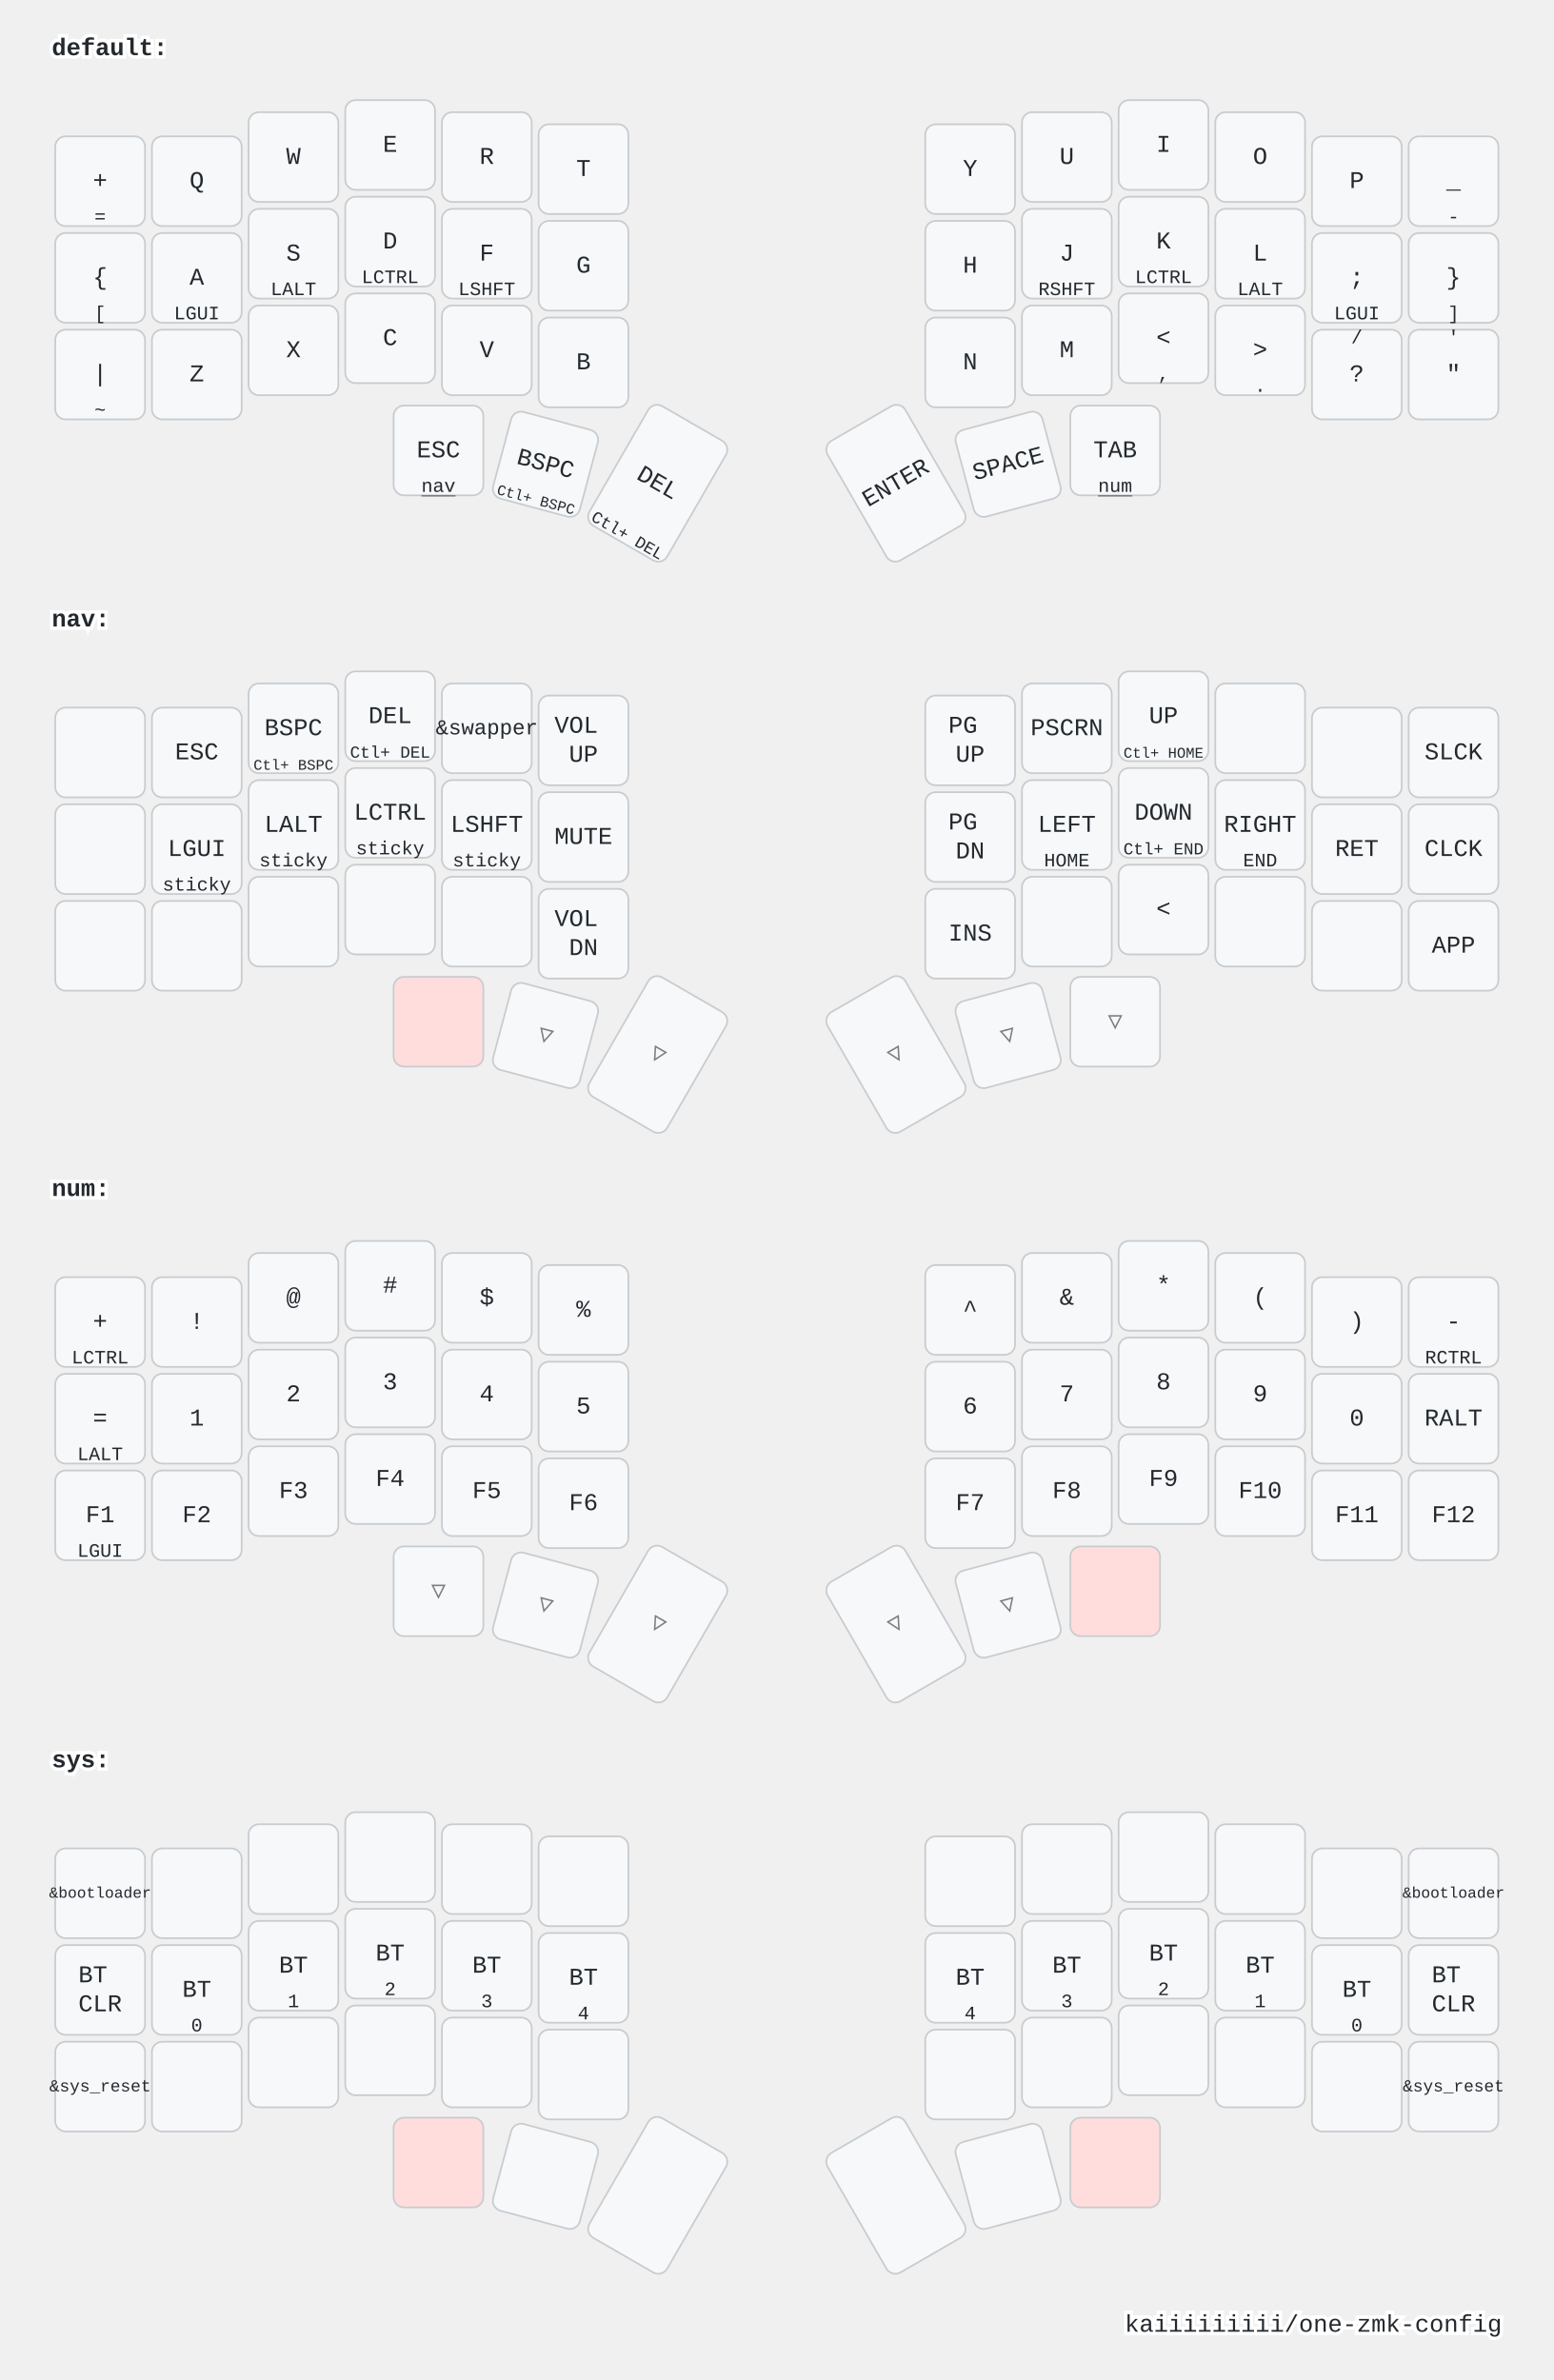
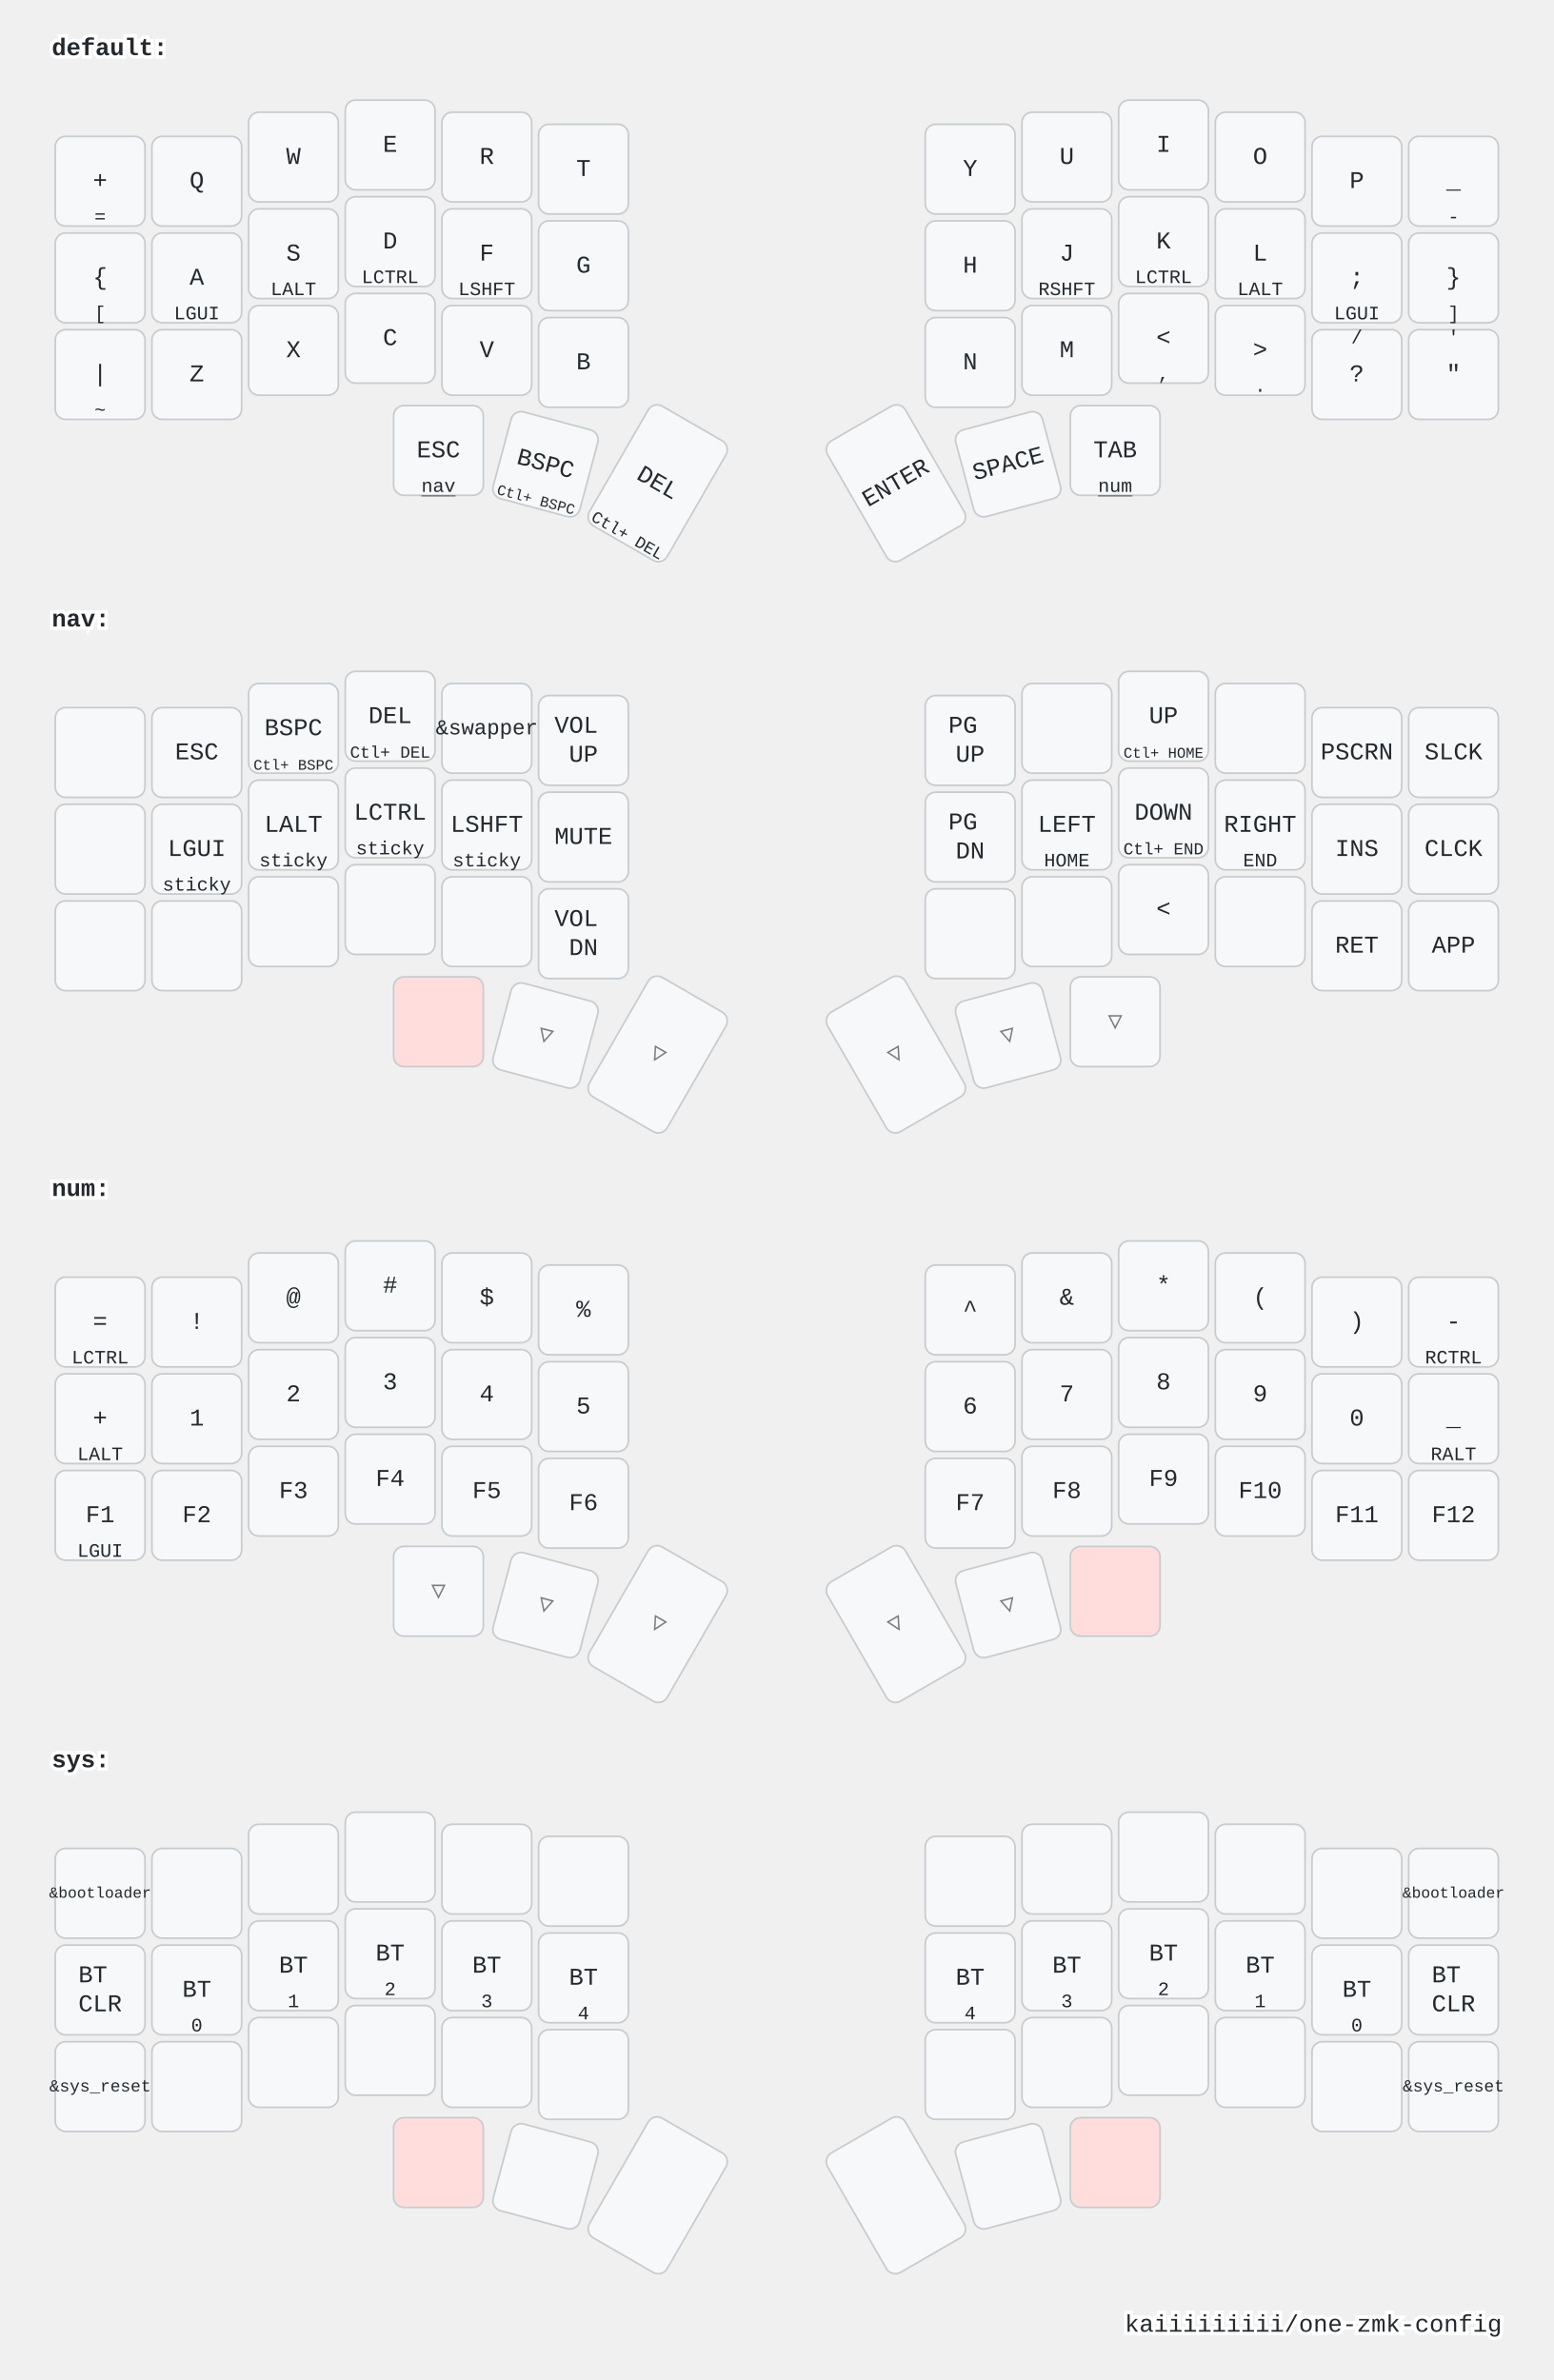
<svg xmlns="http://www.w3.org/2000/svg" width="900" height="1379" viewBox="0 0 900 1379" class="keymap">
  <style>/* inherit to force styles through use tags */
svg path {
    fill: inherit;
}

/* font and background color specifications */
svg.keymap {
    font-family: SFMono-Regular,Consolas,Liberation Mono,Menlo,monospace;
    font-size: 14px;
    font-kerning: normal;
    text-rendering: optimizeLegibility;
    fill: #24292e;
}

/* default key styling */
rect.key {
    fill: #f6f8fa;
}

rect.key, rect.combo {
    stroke: #c9cccf;
    stroke-width: 1;
}

/* default key side styling, only used is draw_key_sides is set */
rect.side {
    filter: brightness(90%);
}

/* color accent for combo boxes */
rect.combo, rect.combo-separate {
    fill: #cdf;
}

/* color accent for held keys */
rect.held, rect.combo.held {
    fill: #fdd;
}

/* color accent for ghost (optional) keys */
rect.ghost, rect.combo.ghost {
    stroke-dasharray: 4, 4;
    stroke-width: 2;
}

text {
    text-anchor: middle;
    dominant-baseline: middle;
}

/* styling for layer labels */
text.label {
    font-weight: bold;
    text-anchor: start;
    stroke: white;
    stroke-width: 4;
    paint-order: stroke;
}

/* styling for optional footer */
text.footer {
    text-anchor: end;
    dominant-baseline: auto;
    stroke: white;
    stroke-width: 4;
    paint-order: stroke;
}

/* styling for combo tap, and key hold/shifted label text */
text.combo, text.hold, text.shifted {
    font-size: 11px;
}

text.hold {
    text-anchor: middle;
    dominant-baseline: auto;
}

text.shifted {
    text-anchor: middle;
    dominant-baseline: hanging;
}

text.layer-activator {
    text-decoration: underline;
}

/* styling for hold/shifted label text in combo box */
text.combo.hold, text.combo.shifted {
    font-size: 8px;
}

/* lighter symbol for transparent keys */
text.trans {
    fill: #7b7e81;
}

/* styling for combo dendrons */
path.combo {
    stroke-width: 1;
    stroke: gray;
    fill: none;
}

/* Start Tabler Icons Cleanup */
/* cannot use height/width with glyphs */
.icon-tabler &gt; path {
    fill: inherit;
    stroke: inherit;
    stroke-width: 2;
}
/* hide tabler's default box */
.icon-tabler &gt; path[stroke="none"][fill="none"] {
    visibility: hidden;
}
/* End Tabler Icons Cleanup */

@media (prefers-color-scheme: dark) {
svg.keymap { fill: #d1d6db; }
rect.key { fill: #3f4750; }
rect.key, rect.combo { stroke: #60666c; }
rect.combo, rect.combo-separate { fill: #1f3d7a; }
rect.held, rect.combo.held { fill: #854747; }
text.label, text.footer { stroke: black; }
text.trans { fill: #7e8184; }
path.combo { stroke: #7f7f7f; }

}</style>
  <g transform="translate(30, 0)" class="layer-default">
    <text x="0" y="28" class="label" id="default">default:</text>
    <g transform="translate(0, 56)">
      <g transform="translate(28, 49)" class="key keypos-0">
        <rect rx="6" ry="6" x="-26" y="-26" width="52" height="52" class="key" />
        <text x="0" y="0" class="key tap">+</text>
        <text x="0" y="24" class="key hold">=</text>
      </g>
      <g transform="translate(84, 49)" class="key keypos-1">
        <rect rx="6" ry="6" x="-26" y="-26" width="52" height="52" class="key" />
        <text x="0" y="0" class="key tap">Q</text>
      </g>
      <g transform="translate(140, 35)" class="key keypos-2">
        <rect rx="6" ry="6" x="-26" y="-26" width="52" height="52" class="key" />
        <text x="0" y="0" class="key tap">W</text>
      </g>
      <g transform="translate(196, 28)" class="key keypos-3">
        <rect rx="6" ry="6" x="-26" y="-26" width="52" height="52" class="key" />
        <text x="0" y="0" class="key tap">E</text>
      </g>
      <g transform="translate(252, 35)" class="key keypos-4">
        <rect rx="6" ry="6" x="-26" y="-26" width="52" height="52" class="key" />
        <text x="0" y="0" class="key tap">R</text>
      </g>
      <g transform="translate(308, 42)" class="key keypos-5">
        <rect rx="6" ry="6" x="-26" y="-26" width="52" height="52" class="key" />
        <text x="0" y="0" class="key tap">T</text>
      </g>
      <g transform="translate(532, 42)" class="key keypos-6">
        <rect rx="6" ry="6" x="-26" y="-26" width="52" height="52" class="key" />
        <text x="0" y="0" class="key tap">Y</text>
      </g>
      <g transform="translate(588, 35)" class="key keypos-7">
        <rect rx="6" ry="6" x="-26" y="-26" width="52" height="52" class="key" />
        <text x="0" y="0" class="key tap">U</text>
      </g>
      <g transform="translate(644, 28)" class="key keypos-8">
        <rect rx="6" ry="6" x="-26" y="-26" width="52" height="52" class="key" />
        <text x="0" y="0" class="key tap">I</text>
      </g>
      <g transform="translate(700, 35)" class="key keypos-9">
        <rect rx="6" ry="6" x="-26" y="-26" width="52" height="52" class="key" />
        <text x="0" y="0" class="key tap">O</text>
      </g>
      <g transform="translate(756, 49)" class="key keypos-10">
        <rect rx="6" ry="6" x="-26" y="-26" width="52" height="52" class="key" />
        <text x="0" y="0" class="key tap">P</text>
      </g>
      <g transform="translate(812, 49)" class="key keypos-11">
        <rect rx="6" ry="6" x="-26" y="-26" width="52" height="52" class="key" />
        <text x="0" y="0" class="key tap">_</text>
        <text x="0" y="24" class="key hold">-</text>
      </g>
      <g transform="translate(28, 105)" class="key keypos-12">
        <rect rx="6" ry="6" x="-26" y="-26" width="52" height="52" class="key" />
        <text x="0" y="0" class="key tap">{</text>
        <text x="0" y="24" class="key hold">[</text>
      </g>
      <g transform="translate(84, 105)" class="key keypos-13">
        <rect rx="6" ry="6" x="-26" y="-26" width="52" height="52" class="key" />
        <text x="0" y="0" class="key tap">A</text>
        <text x="0" y="24" class="key hold">LGUI</text>
      </g>
      <g transform="translate(140, 91)" class="key keypos-14">
        <rect rx="6" ry="6" x="-26" y="-26" width="52" height="52" class="key" />
        <text x="0" y="0" class="key tap">S</text>
        <text x="0" y="24" class="key hold">LALT</text>
      </g>
      <g transform="translate(196, 84)" class="key keypos-15">
        <rect rx="6" ry="6" x="-26" y="-26" width="52" height="52" class="key" />
        <text x="0" y="0" class="key tap">D</text>
        <text x="0" y="24" class="key hold">LCTRL</text>
      </g>
      <g transform="translate(252, 91)" class="key keypos-16">
        <rect rx="6" ry="6" x="-26" y="-26" width="52" height="52" class="key" />
        <text x="0" y="0" class="key tap">F</text>
        <text x="0" y="24" class="key hold">LSHFT</text>
      </g>
      <g transform="translate(308, 98)" class="key keypos-17">
        <rect rx="6" ry="6" x="-26" y="-26" width="52" height="52" class="key" />
        <text x="0" y="0" class="key tap">G</text>
      </g>
      <g transform="translate(532, 98)" class="key keypos-18">
        <rect rx="6" ry="6" x="-26" y="-26" width="52" height="52" class="key" />
        <text x="0" y="0" class="key tap">H</text>
      </g>
      <g transform="translate(588, 91)" class="key keypos-19">
        <rect rx="6" ry="6" x="-26" y="-26" width="52" height="52" class="key" />
        <text x="0" y="0" class="key tap">J</text>
        <text x="0" y="24" class="key hold">RSHFT</text>
      </g>
      <g transform="translate(644, 84)" class="key keypos-20">
        <rect rx="6" ry="6" x="-26" y="-26" width="52" height="52" class="key" />
        <text x="0" y="0" class="key tap">K</text>
        <text x="0" y="24" class="key hold">LCTRL</text>
      </g>
      <g transform="translate(700, 91)" class="key keypos-21">
        <rect rx="6" ry="6" x="-26" y="-26" width="52" height="52" class="key" />
        <text x="0" y="0" class="key tap">L</text>
        <text x="0" y="24" class="key hold">LALT</text>
      </g>
      <g transform="translate(756, 105)" class="key keypos-22">
        <rect rx="6" ry="6" x="-26" y="-26" width="52" height="52" class="key" />
        <text x="0" y="0" class="key tap">;</text>
        <text x="0" y="24" class="key hold">LGUI</text>
      </g>
      <g transform="translate(812, 105)" class="key keypos-23">
        <rect rx="6" ry="6" x="-26" y="-26" width="52" height="52" class="key" />
        <text x="0" y="0" class="key tap">}</text>
        <text x="0" y="24" class="key hold">]</text>
      </g>
      <g transform="translate(28, 161)" class="key keypos-24">
        <rect rx="6" ry="6" x="-26" y="-26" width="52" height="52" class="key" />
        <text x="0" y="0" class="key tap">|</text>
        <text x="0" y="24" class="key hold">~</text>
      </g>
      <g transform="translate(84, 161)" class="key keypos-25">
        <rect rx="6" ry="6" x="-26" y="-26" width="52" height="52" class="key" />
        <text x="0" y="0" class="key tap">Z</text>
      </g>
      <g transform="translate(140, 147)" class="key keypos-26">
        <rect rx="6" ry="6" x="-26" y="-26" width="52" height="52" class="key" />
        <text x="0" y="0" class="key tap">X</text>
      </g>
      <g transform="translate(196, 140)" class="key keypos-27">
        <rect rx="6" ry="6" x="-26" y="-26" width="52" height="52" class="key" />
        <text x="0" y="0" class="key tap">C</text>
      </g>
      <g transform="translate(252, 147)" class="key keypos-28">
        <rect rx="6" ry="6" x="-26" y="-26" width="52" height="52" class="key" />
        <text x="0" y="0" class="key tap">V</text>
      </g>
      <g transform="translate(308, 154)" class="key keypos-29">
        <rect rx="6" ry="6" x="-26" y="-26" width="52" height="52" class="key" />
        <text x="0" y="0" class="key tap">B</text>
      </g>
      <g transform="translate(532, 154)" class="key keypos-30">
        <rect rx="6" ry="6" x="-26" y="-26" width="52" height="52" class="key" />
        <text x="0" y="0" class="key tap">N</text>
      </g>
      <g transform="translate(588, 147)" class="key keypos-31">
        <rect rx="6" ry="6" x="-26" y="-26" width="52" height="52" class="key" />
        <text x="0" y="0" class="key tap">M</text>
      </g>
      <g transform="translate(644, 140)" class="key keypos-32">
        <rect rx="6" ry="6" x="-26" y="-26" width="52" height="52" class="key" />
        <text x="0" y="0" class="key tap">&lt;</text>
        <text x="0" y="24" class="key hold">,</text>
      </g>
      <g transform="translate(700, 147)" class="key keypos-33">
        <rect rx="6" ry="6" x="-26" y="-26" width="52" height="52" class="key" />
        <text x="0" y="0" class="key tap">&gt;</text>
        <text x="0" y="24" class="key hold">.</text>
      </g>
      <g transform="translate(756, 161)" class="key keypos-34">
        <rect rx="6" ry="6" x="-26" y="-26" width="52" height="52" class="key" />
        <text x="0" y="0" class="key tap">?</text>
        <text x="0" y="-24" class="key shifted">/</text>
      </g>
      <g transform="translate(812, 161)" class="key keypos-35">
        <rect rx="6" ry="6" x="-26" y="-26" width="52" height="52" class="key" />
        <text x="0" y="0" class="key tap">"</text>
        <text x="0" y="-24" class="key shifted">'</text>
      </g>
      <g transform="translate(224, 205)" class="key keypos-36">
        <rect rx="6" ry="6" x="-26" y="-26" width="52" height="52" class="key" />
        <text x="0" y="0" class="key tap">ESC</text>
        <a href="#nav">
          <text x="0" y="24" class="key hold layer-activator">nav</text>
        </a>
      </g>
      <g transform="translate(286, 213) rotate(15.0)" class="key keypos-37">
        <rect rx="6" ry="6" x="-26" y="-26" width="52" height="52" class="key" />
        <text x="0" y="0" class="key tap">BSPC</text>
        <text x="0" y="24" class="key hold">
          <tspan style="font-size: 78%">Ctl+ BSPC</tspan>
        </text>
      </g>
      <g transform="translate(351, 224) rotate(30.0)" class="key keypos-38">
        <rect rx="6" ry="6" x="-26" y="-40" width="52" height="80" class="key" />
        <text x="0" y="0" class="key tap">DEL</text>
        <text x="0" y="38" class="key hold">
          <tspan style="font-size: 88%">Ctl+ DEL</tspan>
        </text>
      </g>
      <g transform="translate(489, 224) rotate(-30.0)" class="key keypos-39">
        <rect rx="6" ry="6" x="-26" y="-40" width="52" height="80" class="key" />
        <text x="0" y="0" class="key tap">ENTER</text>
      </g>
      <g transform="translate(554, 213) rotate(-15.0)" class="key keypos-40">
        <rect rx="6" ry="6" x="-26" y="-26" width="52" height="52" class="key" />
        <text x="0" y="0" class="key tap">SPACE</text>
      </g>
      <g transform="translate(616, 205)" class="key keypos-41">
        <rect rx="6" ry="6" x="-26" y="-26" width="52" height="52" class="key" />
        <text x="0" y="0" class="key tap">TAB</text>
        <a href="#num">
          <text x="0" y="24" class="key hold layer-activator">num</text>
        </a>
      </g>
    </g>
  </g>
  <g transform="translate(30, 331)" class="layer-nav">
    <text x="0" y="28" class="label" id="nav">nav:</text>
    <g transform="translate(0, 56)">
      <g transform="translate(28, 49)" class="key keypos-0">
        <rect rx="6" ry="6" x="-26" y="-26" width="52" height="52" class="key" />
      </g>
      <g transform="translate(84, 49)" class="key keypos-1">
        <rect rx="6" ry="6" x="-26" y="-26" width="52" height="52" class="key" />
        <text x="0" y="0" class="key tap">ESC</text>
      </g>
      <g transform="translate(140, 35)" class="key keypos-2">
        <rect rx="6" ry="6" x="-26" y="-26" width="52" height="52" class="key" />
        <text x="0" y="0" class="key tap">BSPC</text>
        <text x="0" y="24" class="key hold">
          <tspan style="font-size: 78%">Ctl+ BSPC</tspan>
        </text>
      </g>
      <g transform="translate(196, 28)" class="key keypos-3">
        <rect rx="6" ry="6" x="-26" y="-26" width="52" height="52" class="key" />
        <text x="0" y="0" class="key tap">DEL</text>
        <text x="0" y="24" class="key hold">
          <tspan style="font-size: 88%">Ctl+ DEL</tspan>
        </text>
      </g>
      <g transform="translate(252, 35)" class="key keypos-4">
        <rect rx="6" ry="6" x="-26" y="-26" width="52" height="52" class="key" />
        <text x="0" y="0" class="key tap">
          <tspan style="font-size: 88%">&amp;swapper</tspan>
        </text>
      </g>
      <g transform="translate(308, 42)" class="key keypos-5">
        <rect rx="6" ry="6" x="-26" y="-26" width="52" height="52" class="key" />
        <text x="0" y="0" class="key tap">
          <tspan x="0" dy="-0.6em">VOL</tspan>
          <tspan x="0" dy="1.2em">UP</tspan>
        </text>
      </g>
      <g transform="translate(532, 42)" class="key keypos-6">
        <rect rx="6" ry="6" x="-26" y="-26" width="52" height="52" class="key" />
        <text x="0" y="0" class="key tap">
          <tspan x="0" dy="-0.6em">PG</tspan>
          <tspan x="0" dy="1.2em">UP</tspan>
        </text>
      </g>
      <g transform="translate(588, 35)" class="key keypos-7">
        <rect rx="6" ry="6" x="-26" y="-26" width="52" height="52" class="key" />
-         <text x="0" y="0" class="key tap">PSCRN</text>
      </g>
      <g transform="translate(644, 28)" class="key keypos-8">
        <rect rx="6" ry="6" x="-26" y="-26" width="52" height="52" class="key" />
        <text x="0" y="0" class="key tap">UP</text>
        <text x="0" y="24" class="key hold">
          <tspan style="font-size: 78%">Ctl+ HOME</tspan>
        </text>
      </g>
      <g transform="translate(700, 35)" class="key keypos-9">
        <rect rx="6" ry="6" x="-26" y="-26" width="52" height="52" class="key" />
      </g>
      <g transform="translate(756, 49)" class="key keypos-10">
        <rect rx="6" ry="6" x="-26" y="-26" width="52" height="52" class="key" />
+         <text x="0" y="0" class="key tap">PSCRN</text>
      </g>
      <g transform="translate(812, 49)" class="key keypos-11">
        <rect rx="6" ry="6" x="-26" y="-26" width="52" height="52" class="key" />
        <text x="0" y="0" class="key tap">SLCK</text>
      </g>
      <g transform="translate(28, 105)" class="key keypos-12">
        <rect rx="6" ry="6" x="-26" y="-26" width="52" height="52" class="key" />
      </g>
      <g transform="translate(84, 105)" class="key keypos-13">
        <rect rx="6" ry="6" x="-26" y="-26" width="52" height="52" class="key" />
        <text x="0" y="0" class="key tap">LGUI</text>
        <text x="0" y="24" class="key hold">sticky</text>
      </g>
      <g transform="translate(140, 91)" class="key keypos-14">
        <rect rx="6" ry="6" x="-26" y="-26" width="52" height="52" class="key" />
        <text x="0" y="0" class="key tap">LALT</text>
        <text x="0" y="24" class="key hold">sticky</text>
      </g>
      <g transform="translate(196, 84)" class="key keypos-15">
        <rect rx="6" ry="6" x="-26" y="-26" width="52" height="52" class="key" />
        <text x="0" y="0" class="key tap">LCTRL</text>
        <text x="0" y="24" class="key hold">sticky</text>
      </g>
      <g transform="translate(252, 91)" class="key keypos-16">
        <rect rx="6" ry="6" x="-26" y="-26" width="52" height="52" class="key" />
        <text x="0" y="0" class="key tap">LSHFT</text>
        <text x="0" y="24" class="key hold">sticky</text>
      </g>
      <g transform="translate(308, 98)" class="key keypos-17">
        <rect rx="6" ry="6" x="-26" y="-26" width="52" height="52" class="key" />
        <text x="0" y="0" class="key tap">MUTE</text>
      </g>
      <g transform="translate(532, 98)" class="key keypos-18">
        <rect rx="6" ry="6" x="-26" y="-26" width="52" height="52" class="key" />
        <text x="0" y="0" class="key tap">
          <tspan x="0" dy="-0.6em">PG</tspan>
          <tspan x="0" dy="1.2em">DN</tspan>
        </text>
      </g>
      <g transform="translate(588, 91)" class="key keypos-19">
        <rect rx="6" ry="6" x="-26" y="-26" width="52" height="52" class="key" />
        <text x="0" y="0" class="key tap">LEFT</text>
        <text x="0" y="24" class="key hold">HOME</text>
      </g>
      <g transform="translate(644, 84)" class="key keypos-20">
        <rect rx="6" ry="6" x="-26" y="-26" width="52" height="52" class="key" />
        <text x="0" y="0" class="key tap">DOWN</text>
        <text x="0" y="24" class="key hold">
          <tspan style="font-size: 88%">Ctl+ END</tspan>
        </text>
      </g>
      <g transform="translate(700, 91)" class="key keypos-21">
        <rect rx="6" ry="6" x="-26" y="-26" width="52" height="52" class="key" />
        <text x="0" y="0" class="key tap">RIGHT</text>
        <text x="0" y="24" class="key hold">END</text>
      </g>
      <g transform="translate(756, 105)" class="key keypos-22">
        <rect rx="6" ry="6" x="-26" y="-26" width="52" height="52" class="key" />
-         <text x="0" y="0" class="key tap">RET</text>
+         <text x="0" y="0" class="key tap">INS</text>
      </g>
      <g transform="translate(812, 105)" class="key keypos-23">
        <rect rx="6" ry="6" x="-26" y="-26" width="52" height="52" class="key" />
        <text x="0" y="0" class="key tap">CLCK</text>
      </g>
      <g transform="translate(28, 161)" class="key keypos-24">
        <rect rx="6" ry="6" x="-26" y="-26" width="52" height="52" class="key" />
      </g>
      <g transform="translate(84, 161)" class="key keypos-25">
        <rect rx="6" ry="6" x="-26" y="-26" width="52" height="52" class="key" />
      </g>
      <g transform="translate(140, 147)" class="key keypos-26">
        <rect rx="6" ry="6" x="-26" y="-26" width="52" height="52" class="key" />
      </g>
      <g transform="translate(196, 140)" class="key keypos-27">
        <rect rx="6" ry="6" x="-26" y="-26" width="52" height="52" class="key" />
      </g>
      <g transform="translate(252, 147)" class="key keypos-28">
        <rect rx="6" ry="6" x="-26" y="-26" width="52" height="52" class="key" />
      </g>
      <g transform="translate(308, 154)" class="key keypos-29">
        <rect rx="6" ry="6" x="-26" y="-26" width="52" height="52" class="key" />
        <text x="0" y="0" class="key tap">
          <tspan x="0" dy="-0.6em">VOL</tspan>
          <tspan x="0" dy="1.2em">DN</tspan>
        </text>
      </g>
      <g transform="translate(532, 154)" class="key keypos-30">
        <rect rx="6" ry="6" x="-26" y="-26" width="52" height="52" class="key" />
-         <text x="0" y="0" class="key tap">INS</text>
      </g>
      <g transform="translate(588, 147)" class="key keypos-31">
        <rect rx="6" ry="6" x="-26" y="-26" width="52" height="52" class="key" />
      </g>
      <g transform="translate(644, 140)" class="key keypos-32">
        <rect rx="6" ry="6" x="-26" y="-26" width="52" height="52" class="key" />
        <text x="0" y="0" class="key tap">&lt;</text>
      </g>
      <g transform="translate(700, 147)" class="key keypos-33">
        <rect rx="6" ry="6" x="-26" y="-26" width="52" height="52" class="key" />
      </g>
      <g transform="translate(756, 161)" class="key keypos-34">
        <rect rx="6" ry="6" x="-26" y="-26" width="52" height="52" class="key" />
+         <text x="0" y="0" class="key tap">RET</text>
      </g>
      <g transform="translate(812, 161)" class="key keypos-35">
        <rect rx="6" ry="6" x="-26" y="-26" width="52" height="52" class="key" />
        <text x="0" y="0" class="key tap">APP</text>
      </g>
      <g transform="translate(224, 205)" class="key held keypos-36">
        <rect rx="6" ry="6" x="-26" y="-26" width="52" height="52" class="key held" />
      </g>
      <g transform="translate(286, 213) rotate(15.0)" class="key trans keypos-37">
        <rect rx="6" ry="6" x="-26" y="-26" width="52" height="52" class="key trans" />
        <text x="0" y="0" class="key trans tap">▽</text>
      </g>
      <g transform="translate(351, 224) rotate(30.0)" class="key trans keypos-38">
        <rect rx="6" ry="6" x="-26" y="-40" width="52" height="80" class="key trans" />
        <text x="0" y="0" class="key trans tap">▽</text>
      </g>
      <g transform="translate(489, 224) rotate(-30.0)" class="key trans keypos-39">
        <rect rx="6" ry="6" x="-26" y="-40" width="52" height="80" class="key trans" />
        <text x="0" y="0" class="key trans tap">▽</text>
      </g>
      <g transform="translate(554, 213) rotate(-15.0)" class="key trans keypos-40">
        <rect rx="6" ry="6" x="-26" y="-26" width="52" height="52" class="key trans" />
        <text x="0" y="0" class="key trans tap">▽</text>
      </g>
      <g transform="translate(616, 205)" class="key trans keypos-41">
        <rect rx="6" ry="6" x="-26" y="-26" width="52" height="52" class="key trans" />
        <text x="0" y="0" class="key trans tap">▽</text>
      </g>
    </g>
  </g>
  <g transform="translate(30, 661)" class="layer-num">
    <text x="0" y="28" class="label" id="num">num:</text>
    <g transform="translate(0, 56)">
      <g transform="translate(28, 49)" class="key keypos-0">
        <rect rx="6" ry="6" x="-26" y="-26" width="52" height="52" class="key" />
-         <text x="0" y="0" class="key tap">+</text>
+         <text x="0" y="0" class="key tap">=</text>
        <text x="0" y="24" class="key hold">LCTRL</text>
      </g>
      <g transform="translate(84, 49)" class="key keypos-1">
        <rect rx="6" ry="6" x="-26" y="-26" width="52" height="52" class="key" />
        <text x="0" y="0" class="key tap">!</text>
      </g>
      <g transform="translate(140, 35)" class="key keypos-2">
        <rect rx="6" ry="6" x="-26" y="-26" width="52" height="52" class="key" />
        <text x="0" y="0" class="key tap">@</text>
      </g>
      <g transform="translate(196, 28)" class="key keypos-3">
        <rect rx="6" ry="6" x="-26" y="-26" width="52" height="52" class="key" />
        <text x="0" y="0" class="key tap">#</text>
      </g>
      <g transform="translate(252, 35)" class="key keypos-4">
        <rect rx="6" ry="6" x="-26" y="-26" width="52" height="52" class="key" />
        <text x="0" y="0" class="key tap">$</text>
      </g>
      <g transform="translate(308, 42)" class="key keypos-5">
        <rect rx="6" ry="6" x="-26" y="-26" width="52" height="52" class="key" />
        <text x="0" y="0" class="key tap">%</text>
      </g>
      <g transform="translate(532, 42)" class="key keypos-6">
        <rect rx="6" ry="6" x="-26" y="-26" width="52" height="52" class="key" />
        <text x="0" y="0" class="key tap">^</text>
      </g>
      <g transform="translate(588, 35)" class="key keypos-7">
        <rect rx="6" ry="6" x="-26" y="-26" width="52" height="52" class="key" />
        <text x="0" y="0" class="key tap">&amp;</text>
      </g>
      <g transform="translate(644, 28)" class="key keypos-8">
        <rect rx="6" ry="6" x="-26" y="-26" width="52" height="52" class="key" />
        <text x="0" y="0" class="key tap">*</text>
      </g>
      <g transform="translate(700, 35)" class="key keypos-9">
        <rect rx="6" ry="6" x="-26" y="-26" width="52" height="52" class="key" />
        <text x="0" y="0" class="key tap">(</text>
      </g>
      <g transform="translate(756, 49)" class="key keypos-10">
        <rect rx="6" ry="6" x="-26" y="-26" width="52" height="52" class="key" />
        <text x="0" y="0" class="key tap">)</text>
      </g>
      <g transform="translate(812, 49)" class="key keypos-11">
        <rect rx="6" ry="6" x="-26" y="-26" width="52" height="52" class="key" />
        <text x="0" y="0" class="key tap">-</text>
        <text x="0" y="24" class="key hold">RCTRL</text>
      </g>
      <g transform="translate(28, 105)" class="key keypos-12">
        <rect rx="6" ry="6" x="-26" y="-26" width="52" height="52" class="key" />
-         <text x="0" y="0" class="key tap">=</text>
+         <text x="0" y="0" class="key tap">+</text>
        <text x="0" y="24" class="key hold">LALT</text>
      </g>
      <g transform="translate(84, 105)" class="key keypos-13">
        <rect rx="6" ry="6" x="-26" y="-26" width="52" height="52" class="key" />
        <text x="0" y="0" class="key tap">1</text>
      </g>
      <g transform="translate(140, 91)" class="key keypos-14">
        <rect rx="6" ry="6" x="-26" y="-26" width="52" height="52" class="key" />
        <text x="0" y="0" class="key tap">2</text>
      </g>
      <g transform="translate(196, 84)" class="key keypos-15">
        <rect rx="6" ry="6" x="-26" y="-26" width="52" height="52" class="key" />
        <text x="0" y="0" class="key tap">3</text>
      </g>
      <g transform="translate(252, 91)" class="key keypos-16">
        <rect rx="6" ry="6" x="-26" y="-26" width="52" height="52" class="key" />
        <text x="0" y="0" class="key tap">4</text>
      </g>
      <g transform="translate(308, 98)" class="key keypos-17">
        <rect rx="6" ry="6" x="-26" y="-26" width="52" height="52" class="key" />
        <text x="0" y="0" class="key tap">5</text>
      </g>
      <g transform="translate(532, 98)" class="key keypos-18">
        <rect rx="6" ry="6" x="-26" y="-26" width="52" height="52" class="key" />
        <text x="0" y="0" class="key tap">6</text>
      </g>
      <g transform="translate(588, 91)" class="key keypos-19">
        <rect rx="6" ry="6" x="-26" y="-26" width="52" height="52" class="key" />
        <text x="0" y="0" class="key tap">7</text>
      </g>
      <g transform="translate(644, 84)" class="key keypos-20">
        <rect rx="6" ry="6" x="-26" y="-26" width="52" height="52" class="key" />
        <text x="0" y="0" class="key tap">8</text>
      </g>
      <g transform="translate(700, 91)" class="key keypos-21">
        <rect rx="6" ry="6" x="-26" y="-26" width="52" height="52" class="key" />
        <text x="0" y="0" class="key tap">9</text>
      </g>
      <g transform="translate(756, 105)" class="key keypos-22">
        <rect rx="6" ry="6" x="-26" y="-26" width="52" height="52" class="key" />
        <text x="0" y="0" class="key tap">0</text>
      </g>
      <g transform="translate(812, 105)" class="key keypos-23">
        <rect rx="6" ry="6" x="-26" y="-26" width="52" height="52" class="key" />
-         <text x="0" y="0" class="key tap">RALT</text>
+         <text x="0" y="0" class="key tap">_</text>
+         <text x="0" y="24" class="key hold">RALT</text>
      </g>
      <g transform="translate(28, 161)" class="key keypos-24">
        <rect rx="6" ry="6" x="-26" y="-26" width="52" height="52" class="key" />
        <text x="0" y="0" class="key tap">F1</text>
        <text x="0" y="24" class="key hold">LGUI</text>
      </g>
      <g transform="translate(84, 161)" class="key keypos-25">
        <rect rx="6" ry="6" x="-26" y="-26" width="52" height="52" class="key" />
        <text x="0" y="0" class="key tap">F2</text>
      </g>
      <g transform="translate(140, 147)" class="key keypos-26">
        <rect rx="6" ry="6" x="-26" y="-26" width="52" height="52" class="key" />
        <text x="0" y="0" class="key tap">F3</text>
      </g>
      <g transform="translate(196, 140)" class="key keypos-27">
        <rect rx="6" ry="6" x="-26" y="-26" width="52" height="52" class="key" />
        <text x="0" y="0" class="key tap">F4</text>
      </g>
      <g transform="translate(252, 147)" class="key keypos-28">
        <rect rx="6" ry="6" x="-26" y="-26" width="52" height="52" class="key" />
        <text x="0" y="0" class="key tap">F5</text>
      </g>
      <g transform="translate(308, 154)" class="key keypos-29">
        <rect rx="6" ry="6" x="-26" y="-26" width="52" height="52" class="key" />
        <text x="0" y="0" class="key tap">F6</text>
      </g>
      <g transform="translate(532, 154)" class="key keypos-30">
        <rect rx="6" ry="6" x="-26" y="-26" width="52" height="52" class="key" />
        <text x="0" y="0" class="key tap">F7</text>
      </g>
      <g transform="translate(588, 147)" class="key keypos-31">
        <rect rx="6" ry="6" x="-26" y="-26" width="52" height="52" class="key" />
        <text x="0" y="0" class="key tap">F8</text>
      </g>
      <g transform="translate(644, 140)" class="key keypos-32">
        <rect rx="6" ry="6" x="-26" y="-26" width="52" height="52" class="key" />
        <text x="0" y="0" class="key tap">F9</text>
      </g>
      <g transform="translate(700, 147)" class="key keypos-33">
        <rect rx="6" ry="6" x="-26" y="-26" width="52" height="52" class="key" />
        <text x="0" y="0" class="key tap">F10</text>
      </g>
      <g transform="translate(756, 161)" class="key keypos-34">
        <rect rx="6" ry="6" x="-26" y="-26" width="52" height="52" class="key" />
        <text x="0" y="0" class="key tap">F11</text>
      </g>
      <g transform="translate(812, 161)" class="key keypos-35">
        <rect rx="6" ry="6" x="-26" y="-26" width="52" height="52" class="key" />
        <text x="0" y="0" class="key tap">F12</text>
      </g>
      <g transform="translate(224, 205)" class="key trans keypos-36">
        <rect rx="6" ry="6" x="-26" y="-26" width="52" height="52" class="key trans" />
        <text x="0" y="0" class="key trans tap">▽</text>
      </g>
      <g transform="translate(286, 213) rotate(15.0)" class="key trans keypos-37">
        <rect rx="6" ry="6" x="-26" y="-26" width="52" height="52" class="key trans" />
        <text x="0" y="0" class="key trans tap">▽</text>
      </g>
      <g transform="translate(351, 224) rotate(30.0)" class="key trans keypos-38">
        <rect rx="6" ry="6" x="-26" y="-40" width="52" height="80" class="key trans" />
        <text x="0" y="0" class="key trans tap">▽</text>
      </g>
      <g transform="translate(489, 224) rotate(-30.0)" class="key trans keypos-39">
        <rect rx="6" ry="6" x="-26" y="-40" width="52" height="80" class="key trans" />
        <text x="0" y="0" class="key trans tap">▽</text>
      </g>
      <g transform="translate(554, 213) rotate(-15.0)" class="key trans keypos-40">
        <rect rx="6" ry="6" x="-26" y="-26" width="52" height="52" class="key trans" />
        <text x="0" y="0" class="key trans tap">▽</text>
      </g>
      <g transform="translate(616, 205)" class="key held keypos-41">
        <rect rx="6" ry="6" x="-26" y="-26" width="52" height="52" class="key held" />
      </g>
    </g>
  </g>
  <g transform="translate(30, 992)" class="layer-sys">
    <text x="0" y="28" class="label" id="sys">sys:</text>
    <g transform="translate(0, 56)">
      <g transform="translate(28, 49)" class="key keypos-0">
        <rect rx="6" ry="6" x="-26" y="-26" width="52" height="52" class="key" />
        <text x="0" y="0" class="key tap">
          <tspan style="font-size: 64%">&amp;bootloader</tspan>
        </text>
      </g>
      <g transform="translate(84, 49)" class="key keypos-1">
        <rect rx="6" ry="6" x="-26" y="-26" width="52" height="52" class="key" />
      </g>
      <g transform="translate(140, 35)" class="key keypos-2">
        <rect rx="6" ry="6" x="-26" y="-26" width="52" height="52" class="key" />
      </g>
      <g transform="translate(196, 28)" class="key keypos-3">
        <rect rx="6" ry="6" x="-26" y="-26" width="52" height="52" class="key" />
      </g>
      <g transform="translate(252, 35)" class="key keypos-4">
        <rect rx="6" ry="6" x="-26" y="-26" width="52" height="52" class="key" />
      </g>
      <g transform="translate(308, 42)" class="key keypos-5">
        <rect rx="6" ry="6" x="-26" y="-26" width="52" height="52" class="key" />
      </g>
      <g transform="translate(532, 42)" class="key keypos-6">
        <rect rx="6" ry="6" x="-26" y="-26" width="52" height="52" class="key" />
      </g>
      <g transform="translate(588, 35)" class="key keypos-7">
        <rect rx="6" ry="6" x="-26" y="-26" width="52" height="52" class="key" />
      </g>
      <g transform="translate(644, 28)" class="key keypos-8">
        <rect rx="6" ry="6" x="-26" y="-26" width="52" height="52" class="key" />
      </g>
      <g transform="translate(700, 35)" class="key keypos-9">
        <rect rx="6" ry="6" x="-26" y="-26" width="52" height="52" class="key" />
      </g>
      <g transform="translate(756, 49)" class="key keypos-10">
        <rect rx="6" ry="6" x="-26" y="-26" width="52" height="52" class="key" />
      </g>
      <g transform="translate(812, 49)" class="key keypos-11">
        <rect rx="6" ry="6" x="-26" y="-26" width="52" height="52" class="key" />
        <text x="0" y="0" class="key tap">
          <tspan style="font-size: 64%">&amp;bootloader</tspan>
        </text>
      </g>
      <g transform="translate(28, 105)" class="key keypos-12">
        <rect rx="6" ry="6" x="-26" y="-26" width="52" height="52" class="key" />
        <text x="0" y="0" class="key tap">
          <tspan x="0" dy="-0.6em">BT</tspan>
          <tspan x="0" dy="1.2em">CLR</tspan>
        </text>
      </g>
      <g transform="translate(84, 105)" class="key keypos-13">
        <rect rx="6" ry="6" x="-26" y="-26" width="52" height="52" class="key" />
        <text x="0" y="0" class="key tap">BT</text>
        <text x="0" y="24" class="key hold">0</text>
      </g>
      <g transform="translate(140, 91)" class="key keypos-14">
        <rect rx="6" ry="6" x="-26" y="-26" width="52" height="52" class="key" />
        <text x="0" y="0" class="key tap">BT</text>
        <text x="0" y="24" class="key hold">1</text>
      </g>
      <g transform="translate(196, 84)" class="key keypos-15">
        <rect rx="6" ry="6" x="-26" y="-26" width="52" height="52" class="key" />
        <text x="0" y="0" class="key tap">BT</text>
        <text x="0" y="24" class="key hold">2</text>
      </g>
      <g transform="translate(252, 91)" class="key keypos-16">
        <rect rx="6" ry="6" x="-26" y="-26" width="52" height="52" class="key" />
        <text x="0" y="0" class="key tap">BT</text>
        <text x="0" y="24" class="key hold">3</text>
      </g>
      <g transform="translate(308, 98)" class="key keypos-17">
        <rect rx="6" ry="6" x="-26" y="-26" width="52" height="52" class="key" />
        <text x="0" y="0" class="key tap">BT</text>
        <text x="0" y="24" class="key hold">4</text>
      </g>
      <g transform="translate(532, 98)" class="key keypos-18">
        <rect rx="6" ry="6" x="-26" y="-26" width="52" height="52" class="key" />
        <text x="0" y="0" class="key tap">BT</text>
        <text x="0" y="24" class="key hold">4</text>
      </g>
      <g transform="translate(588, 91)" class="key keypos-19">
        <rect rx="6" ry="6" x="-26" y="-26" width="52" height="52" class="key" />
        <text x="0" y="0" class="key tap">BT</text>
        <text x="0" y="24" class="key hold">3</text>
      </g>
      <g transform="translate(644, 84)" class="key keypos-20">
        <rect rx="6" ry="6" x="-26" y="-26" width="52" height="52" class="key" />
        <text x="0" y="0" class="key tap">BT</text>
        <text x="0" y="24" class="key hold">2</text>
      </g>
      <g transform="translate(700, 91)" class="key keypos-21">
        <rect rx="6" ry="6" x="-26" y="-26" width="52" height="52" class="key" />
        <text x="0" y="0" class="key tap">BT</text>
        <text x="0" y="24" class="key hold">1</text>
      </g>
      <g transform="translate(756, 105)" class="key keypos-22">
        <rect rx="6" ry="6" x="-26" y="-26" width="52" height="52" class="key" />
        <text x="0" y="0" class="key tap">BT</text>
        <text x="0" y="24" class="key hold">0</text>
      </g>
      <g transform="translate(812, 105)" class="key keypos-23">
        <rect rx="6" ry="6" x="-26" y="-26" width="52" height="52" class="key" />
        <text x="0" y="0" class="key tap">
          <tspan x="0" dy="-0.6em">BT</tspan>
          <tspan x="0" dy="1.2em">CLR</tspan>
        </text>
      </g>
      <g transform="translate(28, 161)" class="key keypos-24">
        <rect rx="6" ry="6" x="-26" y="-26" width="52" height="52" class="key" />
        <text x="0" y="0" class="key tap">
          <tspan style="font-size: 70%">&amp;sys_reset</tspan>
        </text>
      </g>
      <g transform="translate(84, 161)" class="key keypos-25">
        <rect rx="6" ry="6" x="-26" y="-26" width="52" height="52" class="key" />
      </g>
      <g transform="translate(140, 147)" class="key keypos-26">
        <rect rx="6" ry="6" x="-26" y="-26" width="52" height="52" class="key" />
      </g>
      <g transform="translate(196, 140)" class="key keypos-27">
        <rect rx="6" ry="6" x="-26" y="-26" width="52" height="52" class="key" />
      </g>
      <g transform="translate(252, 147)" class="key keypos-28">
        <rect rx="6" ry="6" x="-26" y="-26" width="52" height="52" class="key" />
      </g>
      <g transform="translate(308, 154)" class="key keypos-29">
        <rect rx="6" ry="6" x="-26" y="-26" width="52" height="52" class="key" />
      </g>
      <g transform="translate(532, 154)" class="key keypos-30">
        <rect rx="6" ry="6" x="-26" y="-26" width="52" height="52" class="key" />
      </g>
      <g transform="translate(588, 147)" class="key keypos-31">
        <rect rx="6" ry="6" x="-26" y="-26" width="52" height="52" class="key" />
      </g>
      <g transform="translate(644, 140)" class="key keypos-32">
        <rect rx="6" ry="6" x="-26" y="-26" width="52" height="52" class="key" />
      </g>
      <g transform="translate(700, 147)" class="key keypos-33">
        <rect rx="6" ry="6" x="-26" y="-26" width="52" height="52" class="key" />
      </g>
      <g transform="translate(756, 161)" class="key keypos-34">
        <rect rx="6" ry="6" x="-26" y="-26" width="52" height="52" class="key" />
      </g>
      <g transform="translate(812, 161)" class="key keypos-35">
        <rect rx="6" ry="6" x="-26" y="-26" width="52" height="52" class="key" />
        <text x="0" y="0" class="key tap">
          <tspan style="font-size: 70%">&amp;sys_reset</tspan>
        </text>
      </g>
      <g transform="translate(224, 205)" class="key held keypos-36">
        <rect rx="6" ry="6" x="-26" y="-26" width="52" height="52" class="key held" />
      </g>
      <g transform="translate(286, 213) rotate(15.0)" class="key keypos-37">
        <rect rx="6" ry="6" x="-26" y="-26" width="52" height="52" class="key" />
      </g>
      <g transform="translate(351, 224) rotate(30.0)" class="key keypos-38">
        <rect rx="6" ry="6" x="-26" y="-40" width="52" height="80" class="key" />
      </g>
      <g transform="translate(489, 224) rotate(-30.0)" class="key keypos-39">
        <rect rx="6" ry="6" x="-26" y="-40" width="52" height="80" class="key" />
      </g>
      <g transform="translate(554, 213) rotate(-15.0)" class="key keypos-40">
        <rect rx="6" ry="6" x="-26" y="-26" width="52" height="52" class="key" />
      </g>
      <g transform="translate(616, 205)" class="key held keypos-41">
        <rect rx="6" ry="6" x="-26" y="-26" width="52" height="52" class="key held" />
      </g>
    </g>
  </g>
  <text x="870.0" y="1351.0" class="footer">kaiiiiiiiii/one-zmk-config</text>
</svg>
